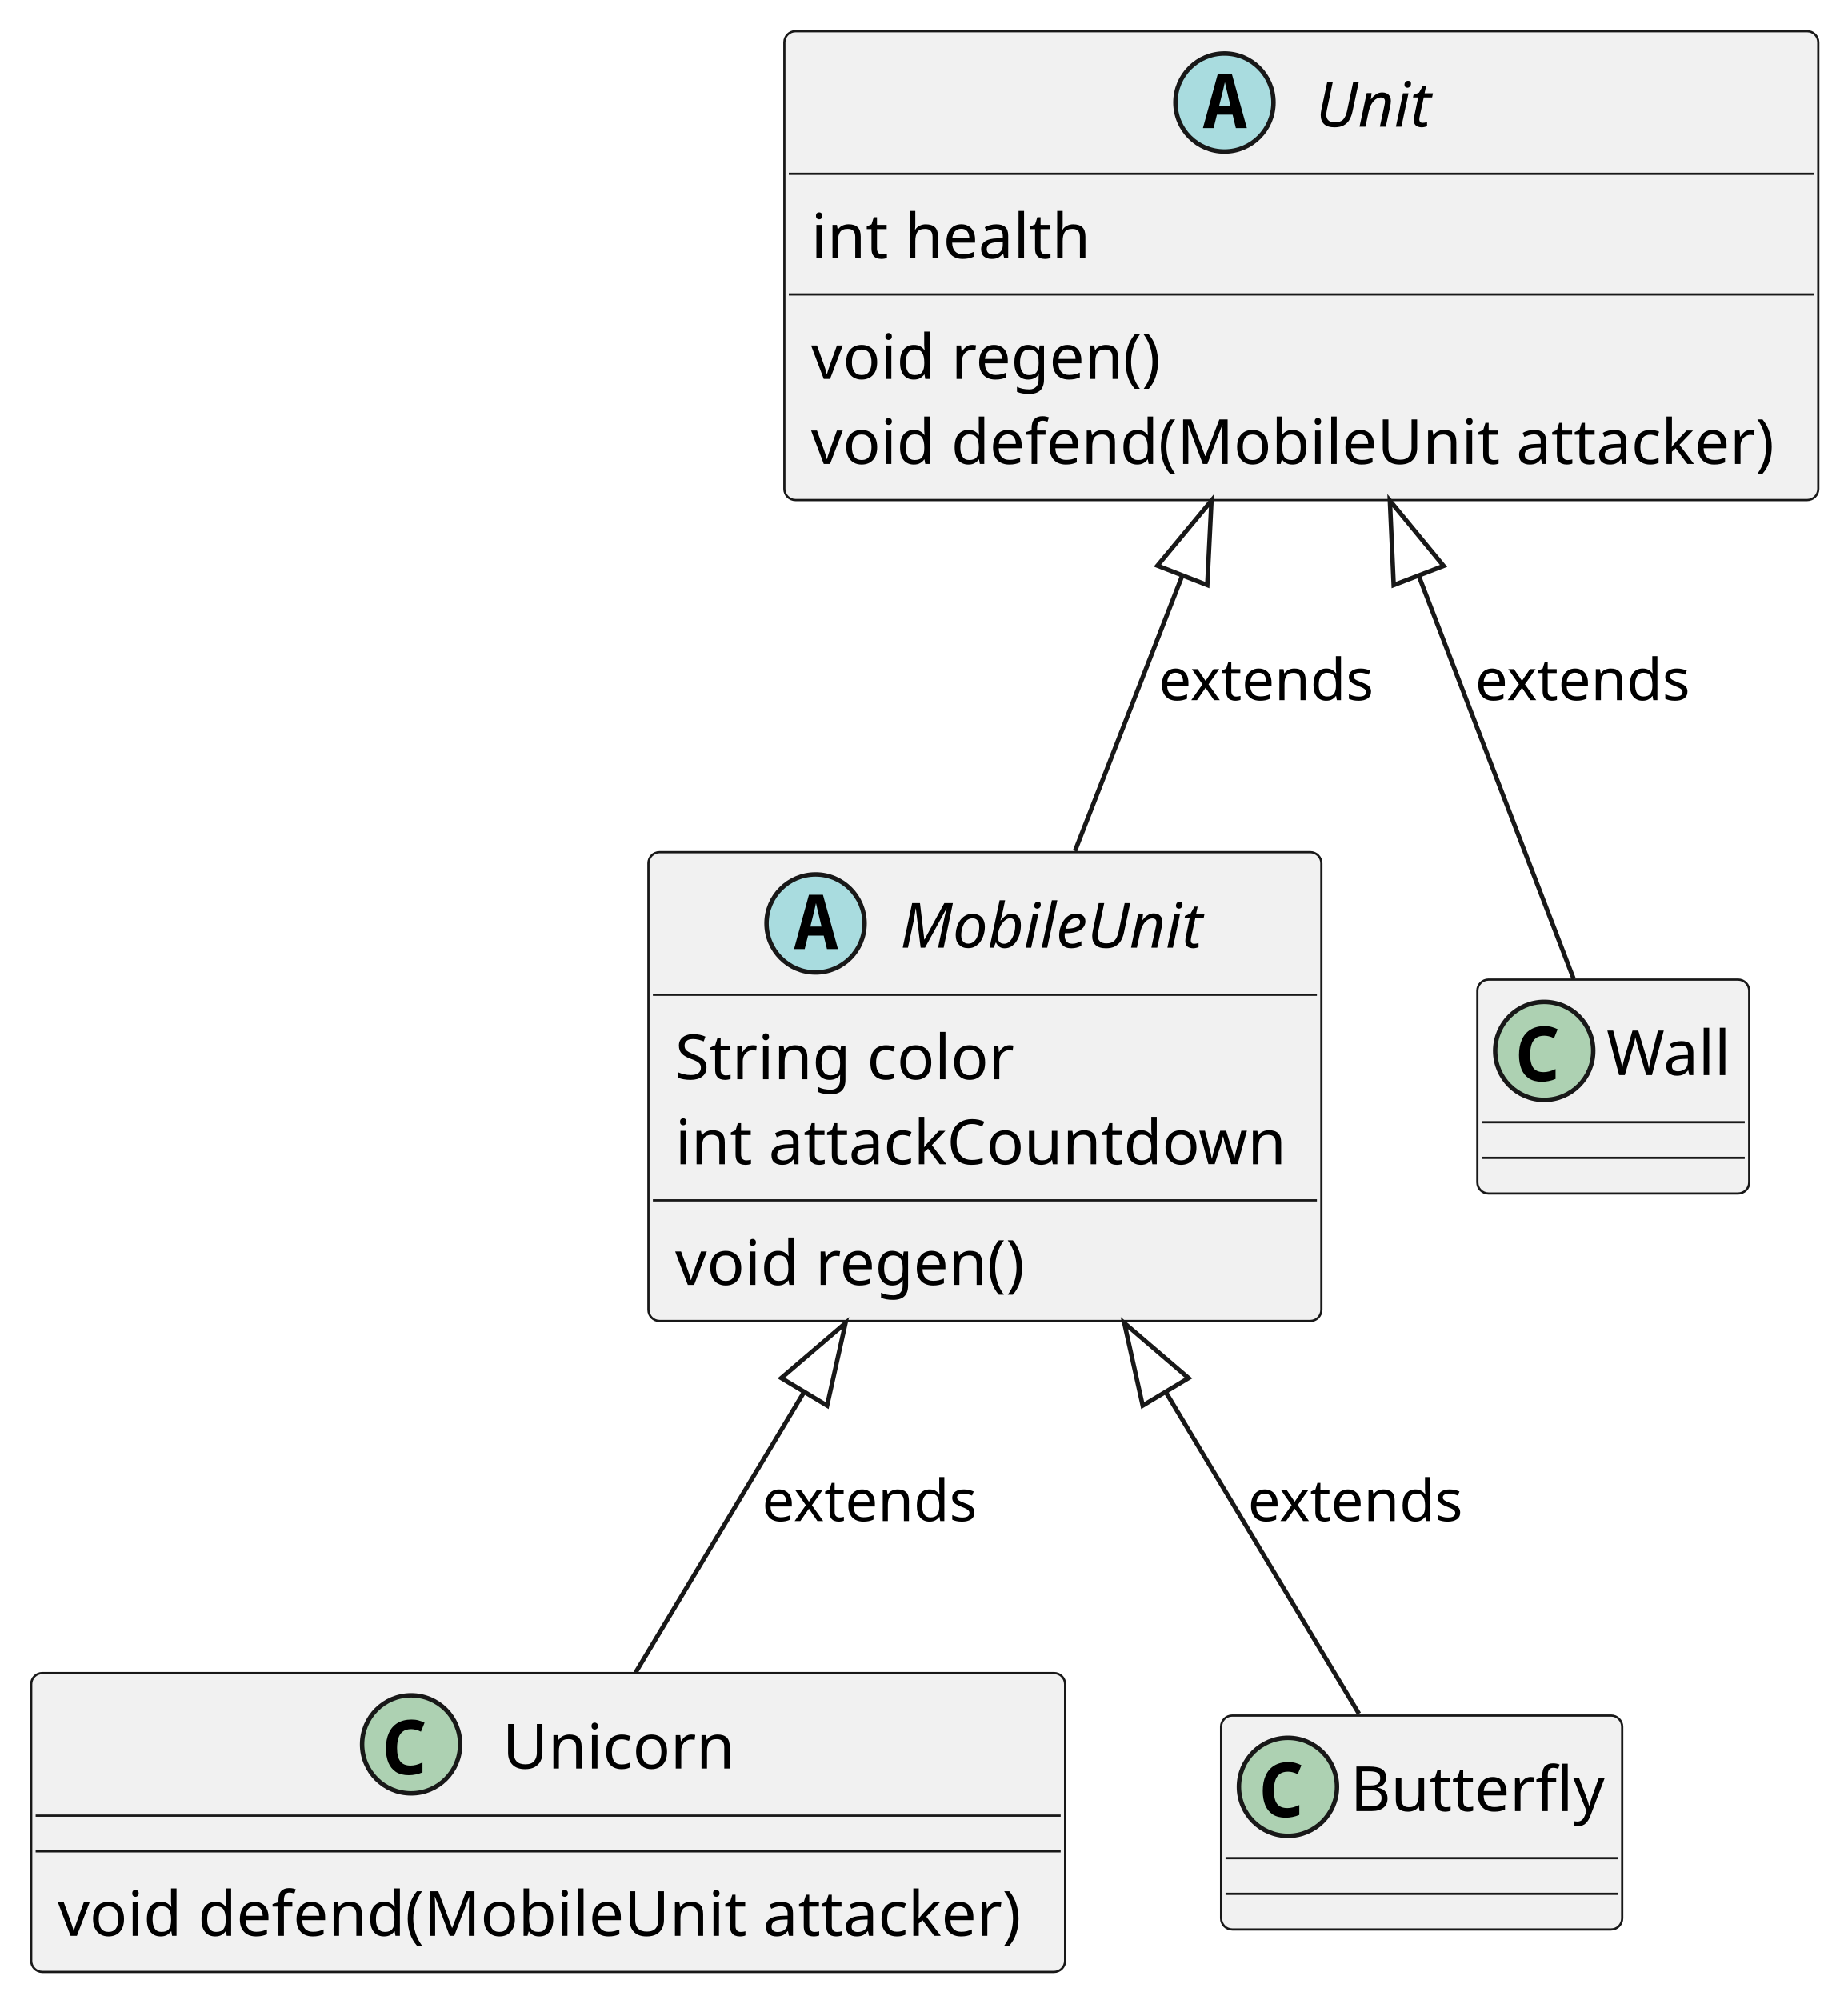
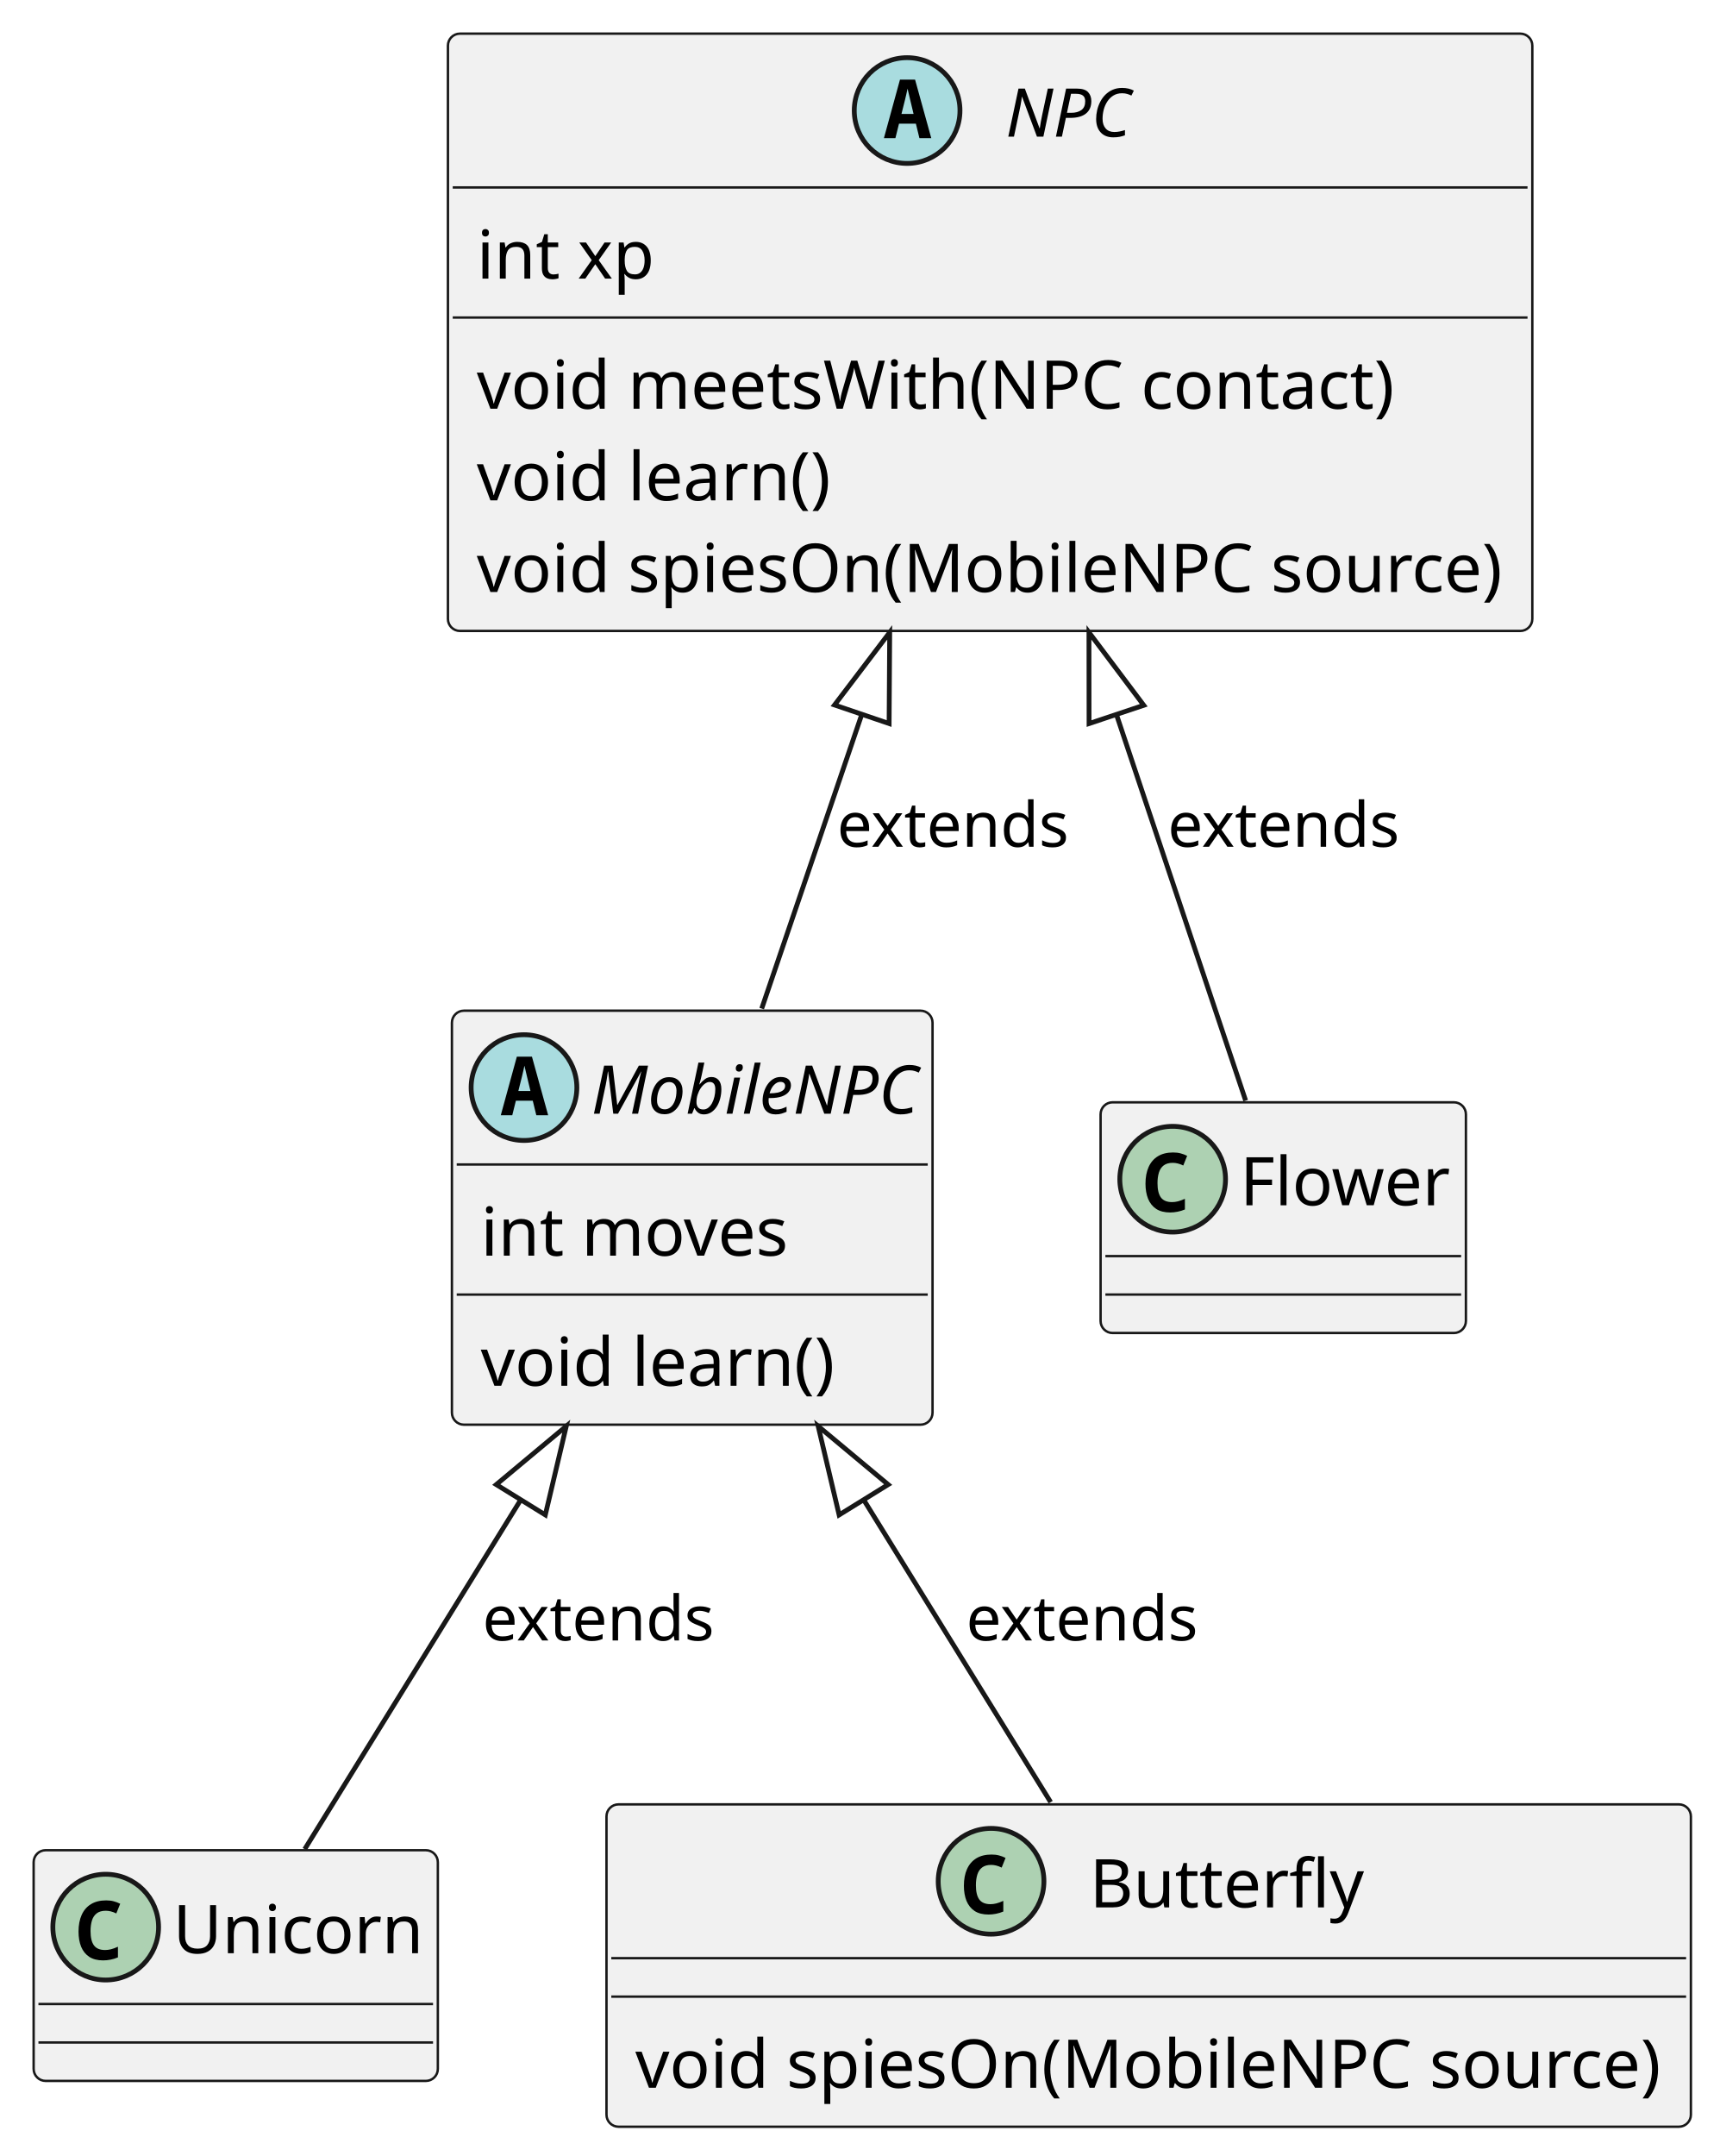
- <svg xmlns="http://www.w3.org/2000/svg" contentStyleType="text/css" height="813.406px" preserveAspectRatio="none" style="width:751px;height:813px;background:#FFFFFF;" version="1.1" viewBox="0 0 751 813" width="751.812px" zoomAndPan="magnify">
+ <svg xmlns="http://www.w3.org/2000/svg" contentStyleType="text/css" data-diagram-type="CLASS" height="940.902px" preserveAspectRatio="none" style="width:750px;height:940px;background:#FFFFFF;" version="1.1" viewBox="0 0 750 940" width="750.207px" zoomAndPan="magnify">
  <defs />
  <g>
-     <g id="elem_Unit">
-       <rect codeLine="3" fill="#F1F1F1" height="190.587" id="Unit" rx="4.529" ry="4.529" style="stroke:#181818;stroke-width:0.906;" width="420.29" x="318.841" y="12.681" />
-       <ellipse cx="497.736" cy="41.667" fill="#A9DCDF" rx="19.927" ry="19.927" style="stroke:#181818;stroke-width:1.812;" />
-       <path d="M488.989,52.083 L495.046,30.005 L500.736,30.005 L506.85,52.083 L502.378,52.083 L501.047,46.62 L494.678,46.62 L493.32,52.083 L488.989,52.083 Z M496.971,37.506 L495.613,42.94 L500.17,42.94 L498.868,37.506 Q498.613,36.458 498.387,35.468 Q498.16,34.449 497.905,33.401 Q497.707,34.449 497.452,35.468 Q497.198,36.458 496.971,37.506 Z " fill="#000000" />
-       <text fill="#000000" font-family="sans-serif" font-size="25.362" font-style="italic" lengthAdjust="spacing" textLength="47.101" x="534.873" y="51.507">Unit</text>
-       <line style="stroke:#181818;stroke-width:0.906;" x1="320.652" x2="737.319" y1="70.652" y2="70.652" />
-       <text fill="#000000" font-family="sans-serif" font-size="25.362" lengthAdjust="spacing" textLength="117.754" x="329.71" y="105.011">int health</text>
-       <line style="stroke:#181818;stroke-width:0.906;" x1="320.652" x2="737.319" y1="119.688" y2="119.688" />
-       <text fill="#000000" font-family="sans-serif" font-size="25.362" lengthAdjust="spacing" textLength="144.928" x="329.71" y="154.047">void regen()</text>
-       <text fill="#000000" font-family="sans-serif" font-size="25.362" lengthAdjust="spacing" textLength="398.551" x="329.71" y="188.59">void defend(MobileUnit attacker)</text>
+     <g class="entity" data-qualified-name="NPC" data-source-line="3" id="ent0002">
+       <rect fill="#F1F1F1" height="260.418" rx="5.239" ry="5.239" style="stroke:#181818;stroke-width:1.048;" width="472.926" x="195.347" y="14.669" />
+       <ellipse cx="395.606" cy="48.198" fill="#A9DCDF" rx="23.051" ry="23.051" style="stroke:#181818;stroke-width:2.096;" />
+       <path d="M385.488,60.247 L392.495,34.708 L399.076,34.708 L406.149,60.247 L400.976,60.247 L399.437,53.928 L392.069,53.928 L390.498,60.247 L385.488,60.247 Z M394.722,43.384 L393.15,49.671 L398.421,49.671 L396.915,43.384 Q396.621,42.173 396.359,41.027 Q396.097,39.848 395.802,38.637 Q395.573,39.848 395.278,41.027 Q394.983,42.173 394.722,43.384 Z " fill="#000000" />
+       <text fill="#000000" font-family="sans-serif" font-size="29.338" font-style="italic" lengthAdjust="spacing" textLength="54.597" x="438.564" y="59.581">NPC</text>
+       <line style="stroke:#181818;stroke-width:1.048;" x1="197.443" x2="666.178" y1="81.727" y2="81.727" />
+       <text fill="#000000" font-family="sans-serif" font-size="29.338" lengthAdjust="spacing" textLength="77.481" x="207.921" y="121.471">int xp</text>
+       <line style="stroke:#181818;stroke-width:1.048;" x1="197.443" x2="666.178" y1="138.449" y2="138.449" />
+       <text fill="#000000" font-family="sans-serif" font-size="29.338" lengthAdjust="spacing" textLength="400.135" x="207.921" y="178.193">void meetsWith(NPC contact)</text>
+       <text fill="#000000" font-family="sans-serif" font-size="29.338" lengthAdjust="spacing" textLength="154.316" x="207.921" y="218.15">void learn()</text>
+       <text fill="#000000" font-family="sans-serif" font-size="29.338" lengthAdjust="spacing" textLength="447.78" x="207.921" y="258.108">void spiesOn(MobileNPC source)</text>
    </g>
-     <g id="elem_MobileUnit">
-       <rect codeLine="9" fill="#F1F1F1" height="190.587" id="MobileUnit" rx="4.529" ry="4.529" style="stroke:#181818;stroke-width:0.906;" width="273.551" x="263.587" y="346.395" />
-       <ellipse cx="331.522" cy="375.38" fill="#A9DCDF" rx="19.927" ry="19.927" style="stroke:#181818;stroke-width:1.812;" />
-       <path d="M322.775,385.797 L328.833,363.718 L334.522,363.718 L340.636,385.797 L336.164,385.797 L334.834,380.334 L328.465,380.334 L327.106,385.797 L322.775,385.797 Z M330.757,371.219 L329.399,376.654 L333.956,376.654 L332.654,371.219 Q332.399,370.172 332.173,369.181 Q331.946,368.162 331.692,367.115 Q331.493,368.162 331.239,369.181 Q330.984,370.172 330.757,371.219 Z " fill="#000000" />
-       <text fill="#000000" font-family="sans-serif" font-size="25.362" font-style="italic" lengthAdjust="spacing" textLength="125" x="365.942" y="385.221">MobileUnit</text>
-       <line style="stroke:#181818;stroke-width:0.906;" x1="265.399" x2="535.326" y1="404.366" y2="404.366" />
-       <text fill="#000000" font-family="sans-serif" font-size="25.362" lengthAdjust="spacing" textLength="141.304" x="274.457" y="438.724">String color</text>
-       <text fill="#000000" font-family="sans-serif" font-size="25.362" lengthAdjust="spacing" textLength="251.812" x="274.457" y="473.268">int attackCountdown</text>
-       <line style="stroke:#181818;stroke-width:0.906;" x1="265.399" x2="535.326" y1="487.945" y2="487.945" />
-       <text fill="#000000" font-family="sans-serif" font-size="25.362" lengthAdjust="spacing" textLength="144.928" x="274.457" y="522.304">void regen()</text>
+     <g class="entity" data-qualified-name="MobileNPC" data-source-line="10" id="ent0003">
+       <rect fill="#F1F1F1" height="180.502" rx="5.239" ry="5.239" style="stroke:#181818;stroke-width:1.048;" width="209.609" x="197.087" y="440.652" />
+       <ellipse cx="228.52" cy="474.181" fill="#A9DCDF" rx="23.051" ry="23.051" style="stroke:#181818;stroke-width:2.096;" />
+       <path d="M218.402,486.231 L225.409,460.691 L231.99,460.691 L239.063,486.231 L233.89,486.231 L232.351,479.911 L224.983,479.911 L223.412,486.231 L218.402,486.231 Z M227.636,469.368 L226.064,475.655 L231.336,475.655 L229.829,469.368 Q229.535,468.156 229.273,467.01 Q229.011,465.832 228.716,464.62 Q228.487,465.832 228.192,467.01 Q227.898,468.156 227.636,469.368 Z " fill="#000000" />
+       <text fill="#000000" font-family="sans-serif" font-size="29.338" font-style="italic" lengthAdjust="spacing" textLength="142.551" x="257.858" y="485.564">MobileNPC</text>
+       <line style="stroke:#181818;stroke-width:1.048;" x1="199.182" x2="404.6" y1="507.71" y2="507.71" />
+       <text fill="#000000" font-family="sans-serif" font-size="29.338" lengthAdjust="spacing" textLength="134.601" x="209.66" y="547.454">int moves</text>
+       <line style="stroke:#181818;stroke-width:1.048;" x1="199.182" x2="404.6" y1="564.432" y2="564.432" />
+       <text fill="#000000" font-family="sans-serif" font-size="29.338" lengthAdjust="spacing" textLength="154.316" x="209.66" y="604.176">void learn()</text>
    </g>
-     <g id="elem_Wall">
-       <rect codeLine="15" fill="#F1F1F1" height="86.957" id="Wall" rx="4.529" ry="4.529" style="stroke:#181818;stroke-width:0.906;" width="110.507" x="600.543" y="398.207" />
-       <ellipse cx="627.717" cy="427.192" fill="#ADD1B2" rx="19.927" ry="19.927" style="stroke:#181818;stroke-width:1.812;" />
-       <path d="M626.755,439.732 Q623.585,439.732 621.518,438.401 Q619.48,437.043 618.461,434.608 Q617.471,432.146 617.471,428.89 Q617.471,425.211 618.659,422.578 Q619.848,419.946 622.169,418.53 Q624.49,417.115 627.887,417.115 Q629.501,417.115 630.718,417.455 Q631.935,417.766 633.181,418.389 L631.709,422.04 Q630.576,421.474 629.586,421.248 Q628.623,421.021 627.746,421.021 Q625.623,421.021 624.349,421.984 Q623.075,422.946 622.537,424.673 Q622,426.399 622,428.692 Q622,432.344 623.302,434.099 Q624.604,435.825 627.491,435.825 Q628.567,435.825 629.699,435.542 Q630.831,435.259 632.331,434.58 L632.331,438.599 Q631.001,439.166 629.557,439.449 Q628.142,439.732 626.755,439.732 Z " fill="#000000" />
-       <text fill="#000000" font-family="sans-serif" font-size="25.362" lengthAdjust="spacing" textLength="52.536" x="653.08" y="437.033">Wall</text>
-       <line style="stroke:#181818;stroke-width:0.906;" x1="602.355" x2="709.239" y1="456.178" y2="456.178" />
-       <line style="stroke:#181818;stroke-width:0.906;" x1="602.355" x2="709.239" y1="470.67" y2="470.67" />
+     <g class="entity" data-qualified-name="Flower" data-source-line="15" id="ent0004">
+       <rect fill="#F1F1F1" height="100.586" rx="5.239" ry="5.239" style="stroke:#181818;stroke-width:1.048;" width="159.324" x="479.986" y="480.594" />
+       <ellipse cx="511.419" cy="514.122" fill="#ADD1B2" rx="23.051" ry="23.051" style="stroke:#181818;stroke-width:2.096;" />
+       <path d="M510.306,528.628 Q506.639,528.628 504.248,527.089 Q501.891,525.517 500.712,522.701 Q499.566,519.852 499.566,516.087 Q499.566,511.83 500.941,508.785 Q502.317,505.74 505.002,504.103 Q507.686,502.466 511.616,502.466 Q513.482,502.466 514.89,502.859 Q516.298,503.219 517.739,503.939 L516.036,508.163 Q514.726,507.508 513.58,507.246 Q512.467,506.984 511.452,506.984 Q508.996,506.984 507.523,508.098 Q506.049,509.211 505.427,511.208 Q504.805,513.206 504.805,515.858 Q504.805,520.082 506.311,522.112 Q507.817,524.109 511.157,524.109 Q512.401,524.109 513.711,523.782 Q515.021,523.454 516.756,522.668 L516.756,527.318 Q515.217,527.973 513.547,528.3 Q511.91,528.628 510.306,528.628 Z " fill="#000000" />
+       <text fill="#000000" font-family="sans-serif" font-size="29.338" lengthAdjust="spacing" textLength="92.267" x="540.757" y="525.505">Flower</text>
+       <line style="stroke:#181818;stroke-width:1.048;" x1="482.081" x2="637.215" y1="547.651" y2="547.651" />
+       <line style="stroke:#181818;stroke-width:1.048;" x1="482.081" x2="637.215" y1="564.416" y2="564.416" />
    </g>
-     <g id="elem_Unicorn">
-       <rect codeLine="18" fill="#F1F1F1" height="121.5" id="Unicorn" rx="4.529" ry="4.529" style="stroke:#181818;stroke-width:0.906;" width="420.29" x="12.681" y="680.091" />
-       <ellipse cx="167.12" cy="709.076" fill="#ADD1B2" rx="19.927" ry="19.927" style="stroke:#181818;stroke-width:1.812;" />
-       <path d="M166.157,721.616 Q162.987,721.616 160.921,720.285 Q158.882,718.927 157.863,716.492 Q156.873,714.03 156.873,710.774 Q156.873,707.095 158.062,704.462 Q159.25,701.83 161.572,700.414 Q163.893,698.999 167.289,698.999 Q168.903,698.999 170.12,699.339 Q171.337,699.65 172.583,700.273 L171.111,703.924 Q169.978,703.358 168.988,703.132 Q168.025,702.905 167.148,702.905 Q165.025,702.905 163.751,703.868 Q162.477,704.83 161.94,706.557 Q161.402,708.284 161.402,710.576 Q161.402,714.228 162.704,715.983 Q164.006,717.71 166.893,717.71 Q167.969,717.71 169.101,717.426 Q170.233,717.143 171.733,716.464 L171.733,720.484 Q170.403,721.05 168.959,721.333 Q167.544,721.616 166.157,721.616 Z " fill="#000000" />
-       <text fill="#000000" font-family="sans-serif" font-size="25.362" lengthAdjust="spacing" textLength="96.014" x="204.257" y="718.917">Unicorn</text>
-       <line style="stroke:#181818;stroke-width:0.906;" x1="14.493" x2="431.159" y1="738.062" y2="738.062" />
-       <line style="stroke:#181818;stroke-width:0.906;" x1="14.493" x2="431.159" y1="752.554" y2="752.554" />
-       <text fill="#000000" font-family="sans-serif" font-size="25.362" lengthAdjust="spacing" textLength="398.551" x="23.551" y="786.913">void defend(MobileUnit attacker)</text>
+     <g class="entity" data-qualified-name="Unicorn" data-source-line="18" id="ent0005">
+       <rect fill="#F1F1F1" height="100.586" rx="5.239" ry="5.239" style="stroke:#181818;stroke-width:1.048;" width="176.281" x="14.669" y="806.682" />
+       <ellipse cx="46.102" cy="840.211" fill="#ADD1B2" rx="23.051" ry="23.051" style="stroke:#181818;stroke-width:2.096;" />
+       <path d="M44.989,854.716 Q41.322,854.716 38.931,853.177 Q36.574,851.606 35.395,848.79 Q34.249,845.941 34.249,842.176 Q34.249,837.919 35.624,834.874 Q37,831.829 39.684,830.192 Q42.369,828.554 46.299,828.554 Q48.165,828.554 49.573,828.947 Q50.981,829.308 52.422,830.028 L50.719,834.252 Q49.409,833.597 48.263,833.335 Q47.15,833.073 46.135,833.073 Q43.679,833.073 42.206,834.186 Q40.732,835.3 40.11,837.297 Q39.488,839.294 39.488,841.946 Q39.488,846.17 40.994,848.2 Q42.5,850.198 45.84,850.198 Q47.084,850.198 48.394,849.87 Q49.704,849.543 51.439,848.757 L51.439,853.406 Q49.9,854.061 48.23,854.389 Q46.593,854.716 44.989,854.716 Z " fill="#000000" />
+       <text fill="#000000" font-family="sans-serif" font-size="29.338" lengthAdjust="spacing" textLength="109.224" x="75.44" y="851.594">Unicorn</text>
+       <line style="stroke:#181818;stroke-width:1.048;" x1="16.764" x2="188.855" y1="873.74" y2="873.74" />
+       <line style="stroke:#181818;stroke-width:1.048;" x1="16.764" x2="188.855" y1="890.504" y2="890.504" />
    </g>
-     <g id="elem_Butterfly">
-       <rect codeLine="22" fill="#F1F1F1" height="86.957" id="Butterfly" rx="4.529" ry="4.529" style="stroke:#181818;stroke-width:0.906;" width="163.043" x="496.377" y="697.373" />
-       <ellipse cx="523.551" cy="726.359" fill="#ADD1B2" rx="19.927" ry="19.927" style="stroke:#181818;stroke-width:1.812;" />
-       <path d="M522.588,738.898 Q519.418,738.898 517.352,737.568 Q515.314,736.209 514.295,733.775 Q513.304,731.312 513.304,728.057 Q513.304,724.377 514.493,721.745 Q515.682,719.112 518.003,717.697 Q520.324,716.282 523.721,716.282 Q525.334,716.282 526.551,716.621 Q527.768,716.933 529.014,717.556 L527.542,721.207 Q526.41,720.641 525.419,720.414 Q524.457,720.188 523.579,720.188 Q521.456,720.188 520.182,721.15 Q518.909,722.113 518.371,723.839 Q517.833,725.566 517.833,727.859 Q517.833,731.51 519.135,733.265 Q520.437,734.992 523.324,734.992 Q524.4,734.992 525.532,734.709 Q526.664,734.426 528.165,733.747 L528.165,737.766 Q526.834,738.332 525.391,738.615 Q523.975,738.898 522.588,738.898 Z " fill="#000000" />
-       <text fill="#000000" font-family="sans-serif" font-size="25.362" lengthAdjust="spacing" textLength="105.073" x="548.913" y="736.199">Butterfly</text>
-       <line style="stroke:#181818;stroke-width:0.906;" x1="498.188" x2="657.609" y1="755.344" y2="755.344" />
-       <line style="stroke:#181818;stroke-width:0.906;" x1="498.188" x2="657.609" y1="769.837" y2="769.837" />
+     <g class="entity" data-qualified-name="Butterfly" data-source-line="21" id="ent0006">
+       <rect fill="#F1F1F1" height="140.544" rx="5.239" ry="5.239" style="stroke:#181818;stroke-width:1.048;" width="472.926" x="264.5" y="786.691" />
+       <ellipse cx="432.223" cy="820.22" fill="#ADD1B2" rx="23.051" ry="23.051" style="stroke:#181818;stroke-width:2.096;" />
+       <path d="M431.11,834.725 Q427.443,834.725 425.053,833.186 Q422.695,831.614 421.517,828.798 Q420.37,825.949 420.37,822.184 Q420.37,817.927 421.746,814.882 Q423.121,811.837 425.806,810.2 Q428.491,808.563 432.42,808.563 Q434.286,808.563 435.694,808.956 Q437.102,809.316 438.543,810.036 L436.84,814.26 Q435.531,813.605 434.385,813.343 Q433.271,813.082 432.256,813.082 Q429.8,813.082 428.327,814.195 Q426.854,815.308 426.231,817.305 Q425.609,819.303 425.609,821.955 Q425.609,826.179 427.115,828.209 Q428.622,830.206 431.962,830.206 Q433.206,830.206 434.515,829.879 Q435.825,829.551 437.56,828.765 L437.56,833.415 Q436.022,834.07 434.352,834.397 Q432.715,834.725 431.11,834.725 Z " fill="#000000" />
+       <text fill="#000000" font-family="sans-serif" font-size="29.338" lengthAdjust="spacing" textLength="119.668" x="475.182" y="831.602">Butterfly</text>
+       <line style="stroke:#181818;stroke-width:1.048;" x1="266.596" x2="735.331" y1="853.748" y2="853.748" />
+       <line style="stroke:#181818;stroke-width:1.048;" x1="266.596" x2="735.331" y1="870.513" y2="870.513" />
+       <text fill="#000000" font-family="sans-serif" font-size="29.338" lengthAdjust="spacing" textLength="447.78" x="277.074" y="910.257">void spiesOn(MobileNPC source)</text>
    </g>
-     <g id="link_Unit_MobileUnit">
-       <path codeLine="25" d="M480.628,233.881 C463.255,278.483 454.366,301.304 436.975,345.942 " fill="none" id="Unit-backto-MobileUnit" style="stroke:#181818;stroke-width:1.812;" />
-       <polygon fill="none" points="492.464,203.496,470.5,229.936,490.757,237.827,492.464,203.496" style="stroke:#181818;stroke-width:1.812;" />
-       <text fill="#000000" font-family="sans-serif" font-size="23.551" lengthAdjust="spacing" textLength="86.957" x="471.014" y="284.614">extends</text>
+     <g class="link" data-entity-1="ent0002" data-entity-2="ent0003" data-link-type="extension" data-source-line="25" id="lnk7">
+       <path codeLine="25" d="M375.855,311.419 C357.498,365.337 348.783,390.946 332.187,439.751" fill="none" id="NPC-backto-MobileNPC" style="stroke:#181818;stroke-width:2.096;" />
+       <polygon fill="none" points="388.012,275.712,363.953,307.366,387.758,315.471,388.012,275.712" style="stroke:#181818;stroke-width:2.096;" />
+       <text fill="#000000" font-family="sans-serif" font-size="27.242" lengthAdjust="spacing" textLength="101.613" x="365.045" y="369.188">extends</text>
    </g>
-     <g id="link_Unit_Wall">
-       <path codeLine="26" d="M576.676,233.936 C601.277,297.976 621.014,349.33 639.71,397.989 " fill="none" id="Unit-backto-Wall" style="stroke:#181818;stroke-width:1.812;" />
-       <polygon fill="none" points="564.982,203.496,566.529,237.834,586.822,230.038,564.982,203.496" style="stroke:#181818;stroke-width:1.812;" />
-       <text fill="#000000" font-family="sans-serif" font-size="23.551" lengthAdjust="spacing" textLength="86.957" x="599.638" y="284.614">extends</text>
+     <g class="link" data-entity-1="ent0002" data-entity-2="ent0004" data-link-type="extension" data-source-line="26" id="lnk8">
+       <path codeLine="26" d="M486.881,311.483 C510.351,381.642 526.088,428.582 543.25,479.86" fill="none" id="NPC-backto-Flower" style="stroke:#181818;stroke-width:2.096;" />
+       <polygon fill="none" points="474.915,275.712,474.957,315.472,498.805,307.494,474.915,275.712" style="stroke:#181818;stroke-width:2.096;" />
+       <text fill="#000000" font-family="sans-serif" font-size="27.242" lengthAdjust="spacing" textLength="101.613" x="509.261" y="369.188">extends</text>
    </g>
-     <g id="link_MobileUnit_Unicorn">
-       <path codeLine="27" d="M326.901,565.777 C298.894,612.39 282.754,639.275 258.351,679.909 " fill="none" id="MobileUnit-backto-Unicorn" style="stroke:#181818;stroke-width:1.812;" />
-       <polygon fill="none" points="343.696,537.826,317.584,560.179,336.218,571.375,343.696,537.826" style="stroke:#181818;stroke-width:1.812;" />
-       <text fill="#000000" font-family="sans-serif" font-size="23.551" lengthAdjust="spacing" textLength="86.957" x="309.783" y="618.31">extends</text>
+     <g class="link" data-entity-1="ent0003" data-entity-2="ent0005" data-link-type="extension" data-source-line="27" id="lnk9">
+       <path codeLine="27" d="M227.126,653.875 C190.307,713.431 163.034,757.5 132.879,806.242" fill="none" id="MobileNPC-backto-Unicorn" style="stroke:#181818;stroke-width:2.096;" />
+       <polygon fill="none" points="246.961,621.792,216.431,647.264,237.82,660.487,246.961,621.792" style="stroke:#181818;stroke-width:2.096;" />
+       <text fill="#000000" font-family="sans-serif" font-size="27.242" lengthAdjust="spacing" textLength="101.613" x="210.414" y="715.226">extends</text>
    </g>
-     <g id="link_MobileUnit_Butterfly">
-       <path codeLine="28" d="M473.823,565.778 C505.888,619.147 527.627,655.326 552.409,696.612 " fill="none" id="MobileUnit-backto-Butterfly" style="stroke:#181818;stroke-width:1.812;" />
-       <polygon fill="none" points="457.029,537.826,464.505,571.376,483.14,560.18,457.029,537.826" style="stroke:#181818;stroke-width:1.812;" />
-       <text fill="#000000" font-family="sans-serif" font-size="23.551" lengthAdjust="spacing" textLength="86.957" x="507.246" y="618.31">extends</text>
+     <g class="link" data-entity-1="ent0003" data-entity-2="ent0006" data-link-type="extension" data-source-line="28" id="lnk10">
+       <path codeLine="28" d="M376.65,653.872 C408.649,705.611 428.561,737.801 458.213,785.727" fill="none" id="MobileNPC-backto-Butterfly" style="stroke:#181818;stroke-width:2.096;" />
+       <polygon fill="none" points="356.809,621.792,365.957,660.486,387.343,647.259,356.809,621.792" style="stroke:#181818;stroke-width:2.096;" />
+       <text fill="#000000" font-family="sans-serif" font-size="27.242" lengthAdjust="spacing" textLength="101.613" x="421.352" y="715.226">extends</text>
    </g>
  </g>
</svg>
